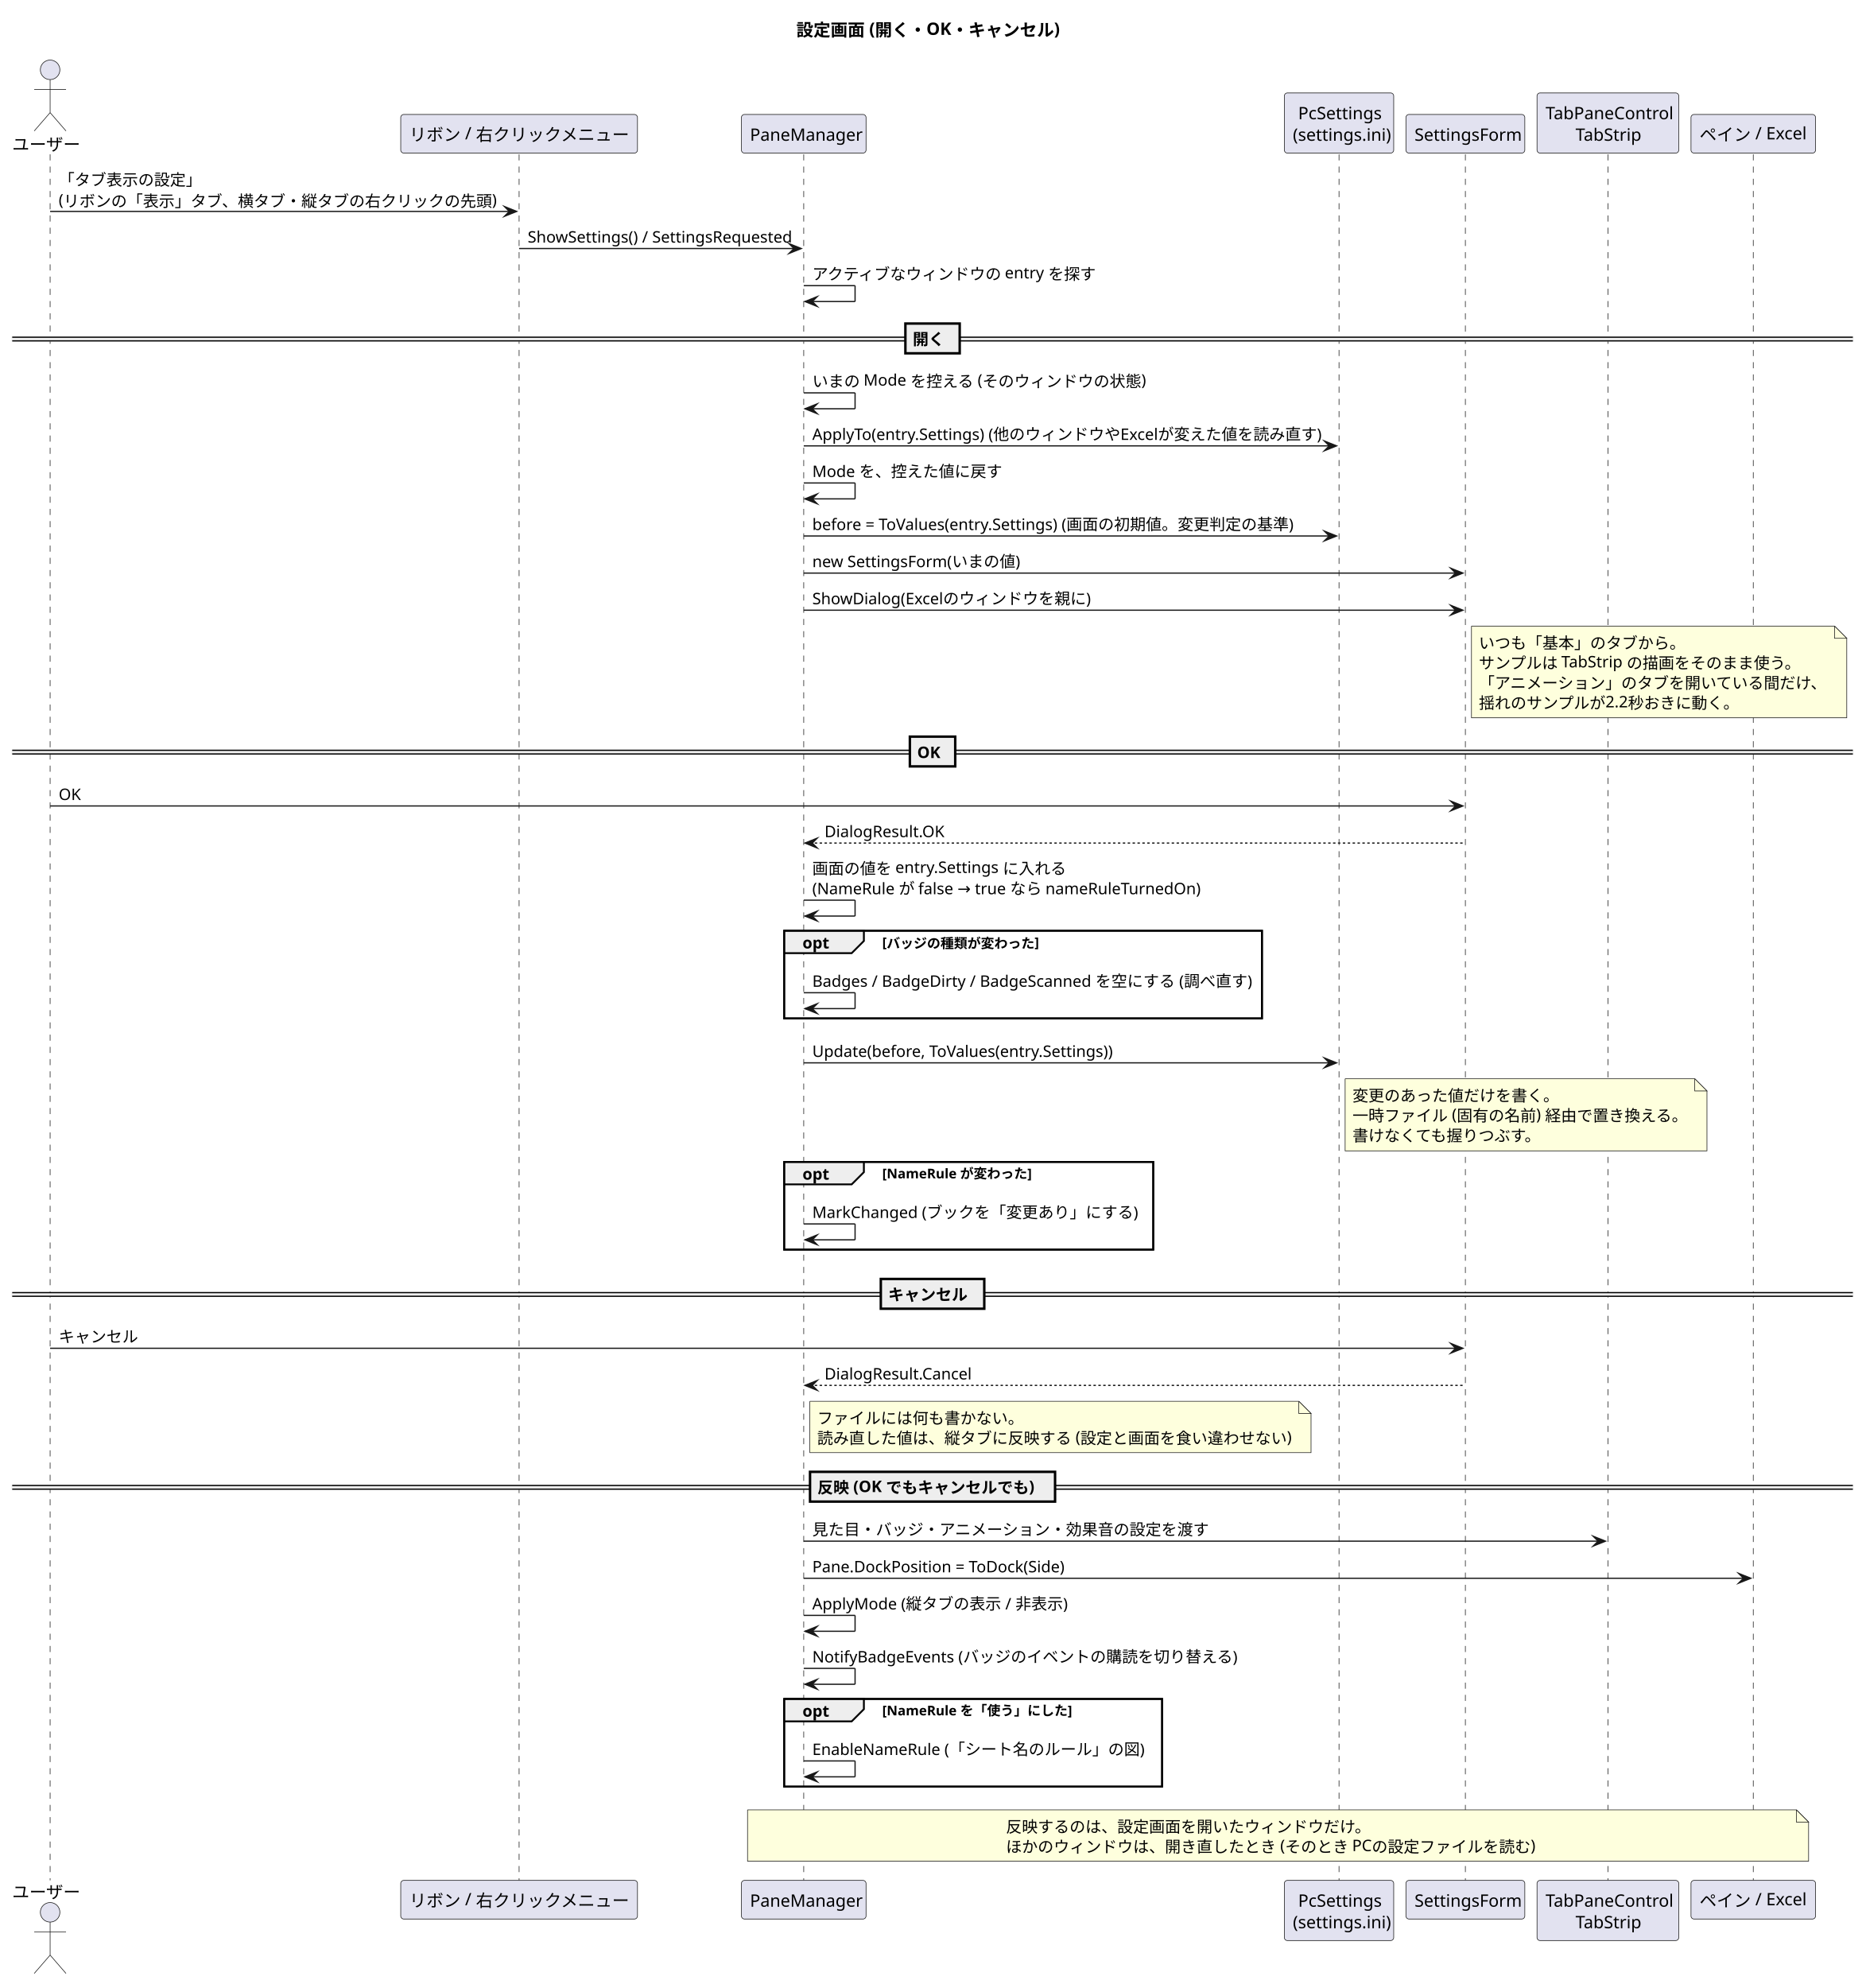
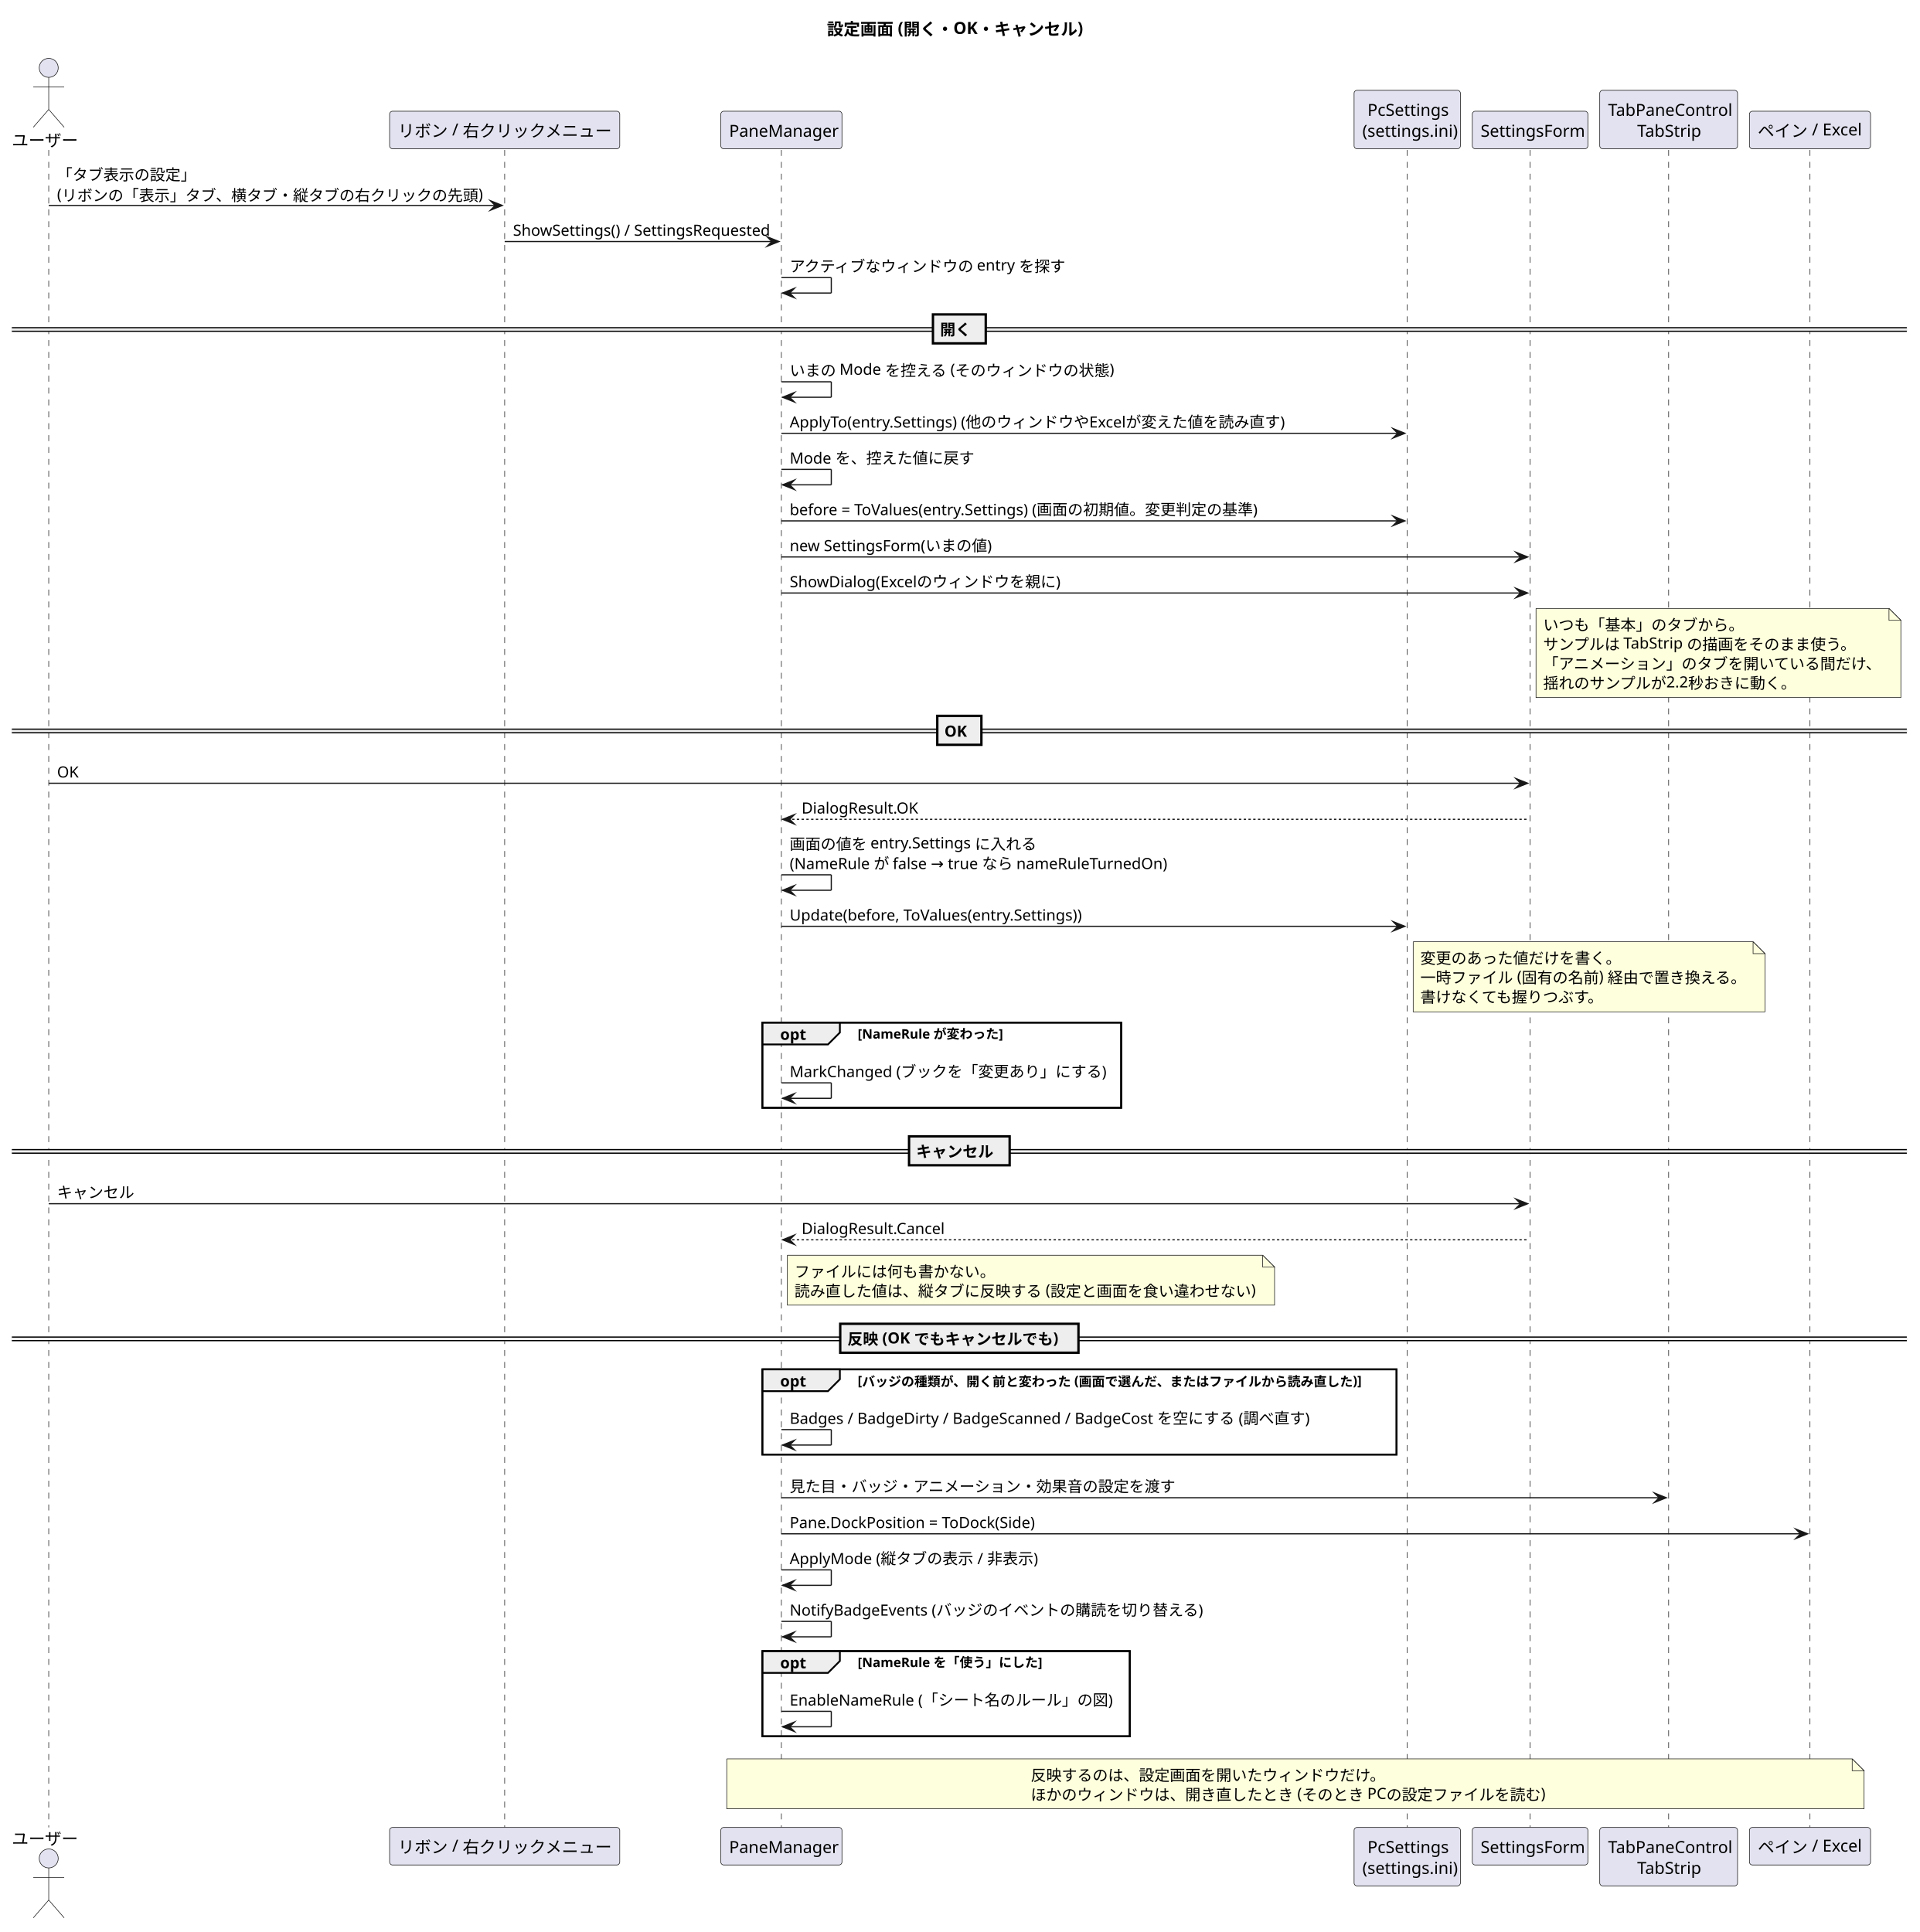
- <svg xmlns="http://www.w3.org/2000/svg" version="1.1" data-diagram-type="SEQUENCE" style="width:1526px;height:1626px;background:#FFFFFF;" width="1526px" height="1626px" viewBox="0 0 1526 1626" zoomAndPan="magnify" preserveAspectRatio="none" contentStyleType="text/css">
+ <svg xmlns="http://www.w3.org/2000/svg" version="1.1" data-diagram-type="SEQUENCE" style="width:1615px;height:1626px;background:#FFFFFF;" width="1615px" height="1626px" viewBox="0 0 1615 1626" zoomAndPan="magnify" preserveAspectRatio="none" contentStyleType="text/css">
  <defs />
  <g font-family="sans-serif" lengthAdjust="spacing">
    <g class="title" data-source-line="1">
-       <text x="651.423" y="29.533" fill="#000" font-size="14" textLength="221.901" font-weight="700">設定画面 (開く・OK・キャンセル)</text>
-     </g>
-     <rect x="641.496" y="761.25" width="390.863" height="71.703" fill="none" style="stroke:#000;stroke-width:1.5;" />
-     <rect x="641.496" y="950.359" width="301.926" height="71.703" fill="none" style="stroke:#000;stroke-width:1.5;" />
+       <text x="695.796" y="29.533" fill="#000" font-size="14" textLength="221.901" font-weight="700">設定画面 (開く・OK・キャンセル)</text>
+     </g>
+     <rect x="641.496" y="860.656" width="301.926" height="71.703" fill="none" style="stroke:#000;stroke-width:1.5;" />
+     <rect x="641.496" y="1152.469" width="533.638" height="71.703" fill="none" style="stroke:#000;stroke-width:1.5;" />
    <rect x="641.496" y="1389.578" width="309.163" height="71.703" fill="none" style="stroke:#000;stroke-width:1.5;" />
    <g class="participant-lifeline" data-qualified-name="U" data-entity-uid="part1" id="part1-lifeline" data-source-line="5">
      <g>
        <rect x="37.5" y="126.219" width="8" height="1411.766" fill="#000" fill-opacity="0" />
        <line x1="41" y1="126.219" x2="41" y2="1537.984" style="stroke:#181818;stroke-width:0.5;stroke-dasharray:5,5;" />
      </g>
    </g>
    <g class="participant-lifeline" data-qualified-name="R" data-entity-uid="part2" id="part2-lifeline" data-source-line="6">
      <g>
        <rect x="421.158" y="126.219" width="8" height="1411.766" fill="#000" fill-opacity="0" />
        <line x1="424.658" y1="126.219" x2="424.658" y2="1537.984" style="stroke:#181818;stroke-width:0.5;stroke-dasharray:5,5;" />
      </g>
    </g>
    <g class="participant-lifeline" data-qualified-name="P" data-entity-uid="part3" id="part3-lifeline" data-source-line="7">
      <g>
        <rect x="653.996" y="126.219" width="8" height="1411.766" fill="#000" fill-opacity="0" />
        <line x1="657.496" y1="126.219" x2="657.496" y2="1537.984" style="stroke:#181818;stroke-width:0.5;stroke-dasharray:5,5;" />
      </g>
    </g>
    <g class="participant-lifeline" data-qualified-name="INI" data-entity-uid="part4" id="part4-lifeline" data-source-line="8">
      <g>
-         <rect x="1091.889" y="126.219" width="8" height="1411.766" fill="#000" fill-opacity="0" />
-         <line x1="1095.389" y1="126.219" x2="1095.389" y2="1537.984" style="stroke:#181818;stroke-width:0.5;stroke-dasharray:5,5;" />
+         <rect x="1180.634" y="126.219" width="8" height="1411.766" fill="#000" fill-opacity="0" />
+         <line x1="1184.134" y1="126.219" x2="1184.134" y2="1537.984" style="stroke:#181818;stroke-width:0.5;stroke-dasharray:5,5;" />
      </g>
    </g>
    <g class="participant-lifeline" data-qualified-name="D" data-entity-uid="part5" id="part5-lifeline" data-source-line="9">
      <g>
-         <rect x="1195.247" y="126.219" width="8" height="1411.766" fill="#000" fill-opacity="0" />
-         <line x1="1198.747" y1="126.219" x2="1198.747" y2="1537.984" style="stroke:#181818;stroke-width:0.5;stroke-dasharray:5,5;" />
+         <rect x="1283.993" y="126.219" width="8" height="1411.766" fill="#000" fill-opacity="0" />
+         <line x1="1287.493" y1="126.219" x2="1287.493" y2="1537.984" style="stroke:#181818;stroke-width:0.5;stroke-dasharray:5,5;" />
      </g>
    </g>
    <g class="participant-lifeline" data-qualified-name="C" data-entity-uid="part6" id="part6-lifeline" data-source-line="10">
      <g>
-         <rect x="1311.847" y="126.219" width="8" height="1411.766" fill="#000" fill-opacity="0" />
-         <line x1="1315.347" y1="126.219" x2="1315.347" y2="1537.984" style="stroke:#181818;stroke-width:0.5;stroke-dasharray:5,5;" />
+         <rect x="1400.592" y="126.219" width="8" height="1411.766" fill="#000" fill-opacity="0" />
+         <line x1="1404.092" y1="126.219" x2="1404.092" y2="1537.984" style="stroke:#181818;stroke-width:0.5;stroke-dasharray:5,5;" />
      </g>
    </g>
    <g class="participant-lifeline" data-qualified-name="XL" data-entity-uid="part7" id="part7-lifeline" data-source-line="11">
      <g>
-         <rect x="1430.774" y="126.219" width="8" height="1411.766" fill="#000" fill-opacity="0" />
-         <line x1="1434.274" y1="126.219" x2="1434.274" y2="1537.984" style="stroke:#181818;stroke-width:0.5;stroke-dasharray:5,5;" />
+         <rect x="1519.52" y="126.219" width="8" height="1411.766" fill="#000" fill-opacity="0" />
+         <line x1="1523.02" y1="126.219" x2="1523.02" y2="1537.984" style="stroke:#181818;stroke-width:0.5;stroke-dasharray:5,5;" />
      </g>
    </g>
    <g class="participant participant-head" data-qualified-name="U" data-entity-uid="part1" id="part1-head" data-source-line="5">
      <text x="10" y="123.143" fill="#000" font-size="14" textLength="56">ユーザー</text>
      <ellipse cx="41" cy="57.109" rx="8" ry="8" fill="#E2E2F0" style="stroke:#181818;stroke-width:0.5;" />
      <path d="M41,65.109 L41,92.109 M28,73.109 L54,73.109 M41,92.109 L28,107.109 M41,92.109 L54,107.109" style="stroke:#181818;stroke-width:0.5;" fill="none" />
    </g>
    <g class="participant participant-head" data-qualified-name="R" data-entity-uid="part2" id="part2-head" data-source-line="6">
      <rect x="327.824" y="93.609" width="193.669" height="31.609" fill="#E2E2F0" style="stroke:#181818;stroke-width:0.5;" rx="2.5" ry="2.5" />
      <text x="334.824" y="115.143" fill="#000" font-size="14" textLength="179.669">リボン / 右クリックメニュー</text>
    </g>
    <g class="participant participant-head" data-qualified-name="P" data-entity-uid="part3" id="part3-head" data-source-line="7">
      <rect x="606.521" y="93.609" width="101.951" height="31.609" fill="#E2E2F0" style="stroke:#181818;stroke-width:0.5;" rx="2.5" ry="2.5" />
      <text x="613.521" y="115.143" fill="#000" font-size="14" textLength="87.951">PaneManager</text>
    </g>
    <g class="participant participant-head" data-qualified-name="INI" data-entity-uid="part4" id="part4-head" data-source-line="8">
-       <rect x="1050.654" y="76" width="89.469" height="49.219" fill="#E2E2F0" style="stroke:#181818;stroke-width:0.5;" rx="2.5" ry="2.5" />
-       <text x="1061.927" y="97.533" fill="#000" font-size="14" textLength="66.924">PcSettings</text>
-       <text x="1057.654" y="115.143" fill="#000" font-size="14" textLength="75.469">(settings.ini)</text>
+       <rect x="1139.4" y="76" width="89.469" height="49.219" fill="#E2E2F0" style="stroke:#181818;stroke-width:0.5;" rx="2.5" ry="2.5" />
+       <text x="1150.672" y="97.533" fill="#000" font-size="14" textLength="66.924">PcSettings</text>
+       <text x="1146.4" y="115.143" fill="#000" font-size="14" textLength="75.469">(settings.ini)</text>
    </g>
    <g class="participant participant-head" data-qualified-name="D" data-entity-uid="part5" id="part5-head" data-source-line="9">
-       <rect x="1150.123" y="93.609" width="97.248" height="31.609" fill="#E2E2F0" style="stroke:#181818;stroke-width:0.5;" rx="2.5" ry="2.5" />
-       <text x="1157.123" y="115.143" fill="#000" font-size="14" textLength="83.248">SettingsForm</text>
+       <rect x="1238.869" y="93.609" width="97.248" height="31.609" fill="#E2E2F0" style="stroke:#181818;stroke-width:0.5;" rx="2.5" ry="2.5" />
+       <text x="1245.869" y="115.143" fill="#000" font-size="14" textLength="83.248">SettingsForm</text>
    </g>
    <g class="participant participant-head" data-qualified-name="C" data-entity-uid="part6" id="part6-head" data-source-line="10">
-       <rect x="1257.371" y="76" width="115.951" height="49.219" fill="#E2E2F0" style="stroke:#181818;stroke-width:0.5;" rx="2.5" ry="2.5" />
-       <text x="1264.371" y="97.533" fill="#000" font-size="14" textLength="101.951">TabPaneControl</text>
-       <text x="1288.892" y="115.143" fill="#000" font-size="14" textLength="52.91">TabStrip</text>
+       <rect x="1346.117" y="76" width="115.951" height="49.219" fill="#E2E2F0" style="stroke:#181818;stroke-width:0.5;" rx="2.5" ry="2.5" />
+       <text x="1353.117" y="97.533" fill="#000" font-size="14" textLength="101.951">TabPaneControl</text>
+       <text x="1377.637" y="115.143" fill="#000" font-size="14" textLength="52.91">TabStrip</text>
    </g>
    <g class="participant participant-head" data-qualified-name="XL" data-entity-uid="part7" id="part7-head" data-source-line="11">
-       <rect x="1383.322" y="93.609" width="101.903" height="31.609" fill="#E2E2F0" style="stroke:#181818;stroke-width:0.5;" rx="2.5" ry="2.5" />
-       <text x="1390.322" y="115.143" fill="#000" font-size="14" textLength="87.903">ペイン / Excel</text>
+       <rect x="1472.068" y="93.609" width="101.903" height="31.609" fill="#E2E2F0" style="stroke:#181818;stroke-width:0.5;" rx="2.5" ry="2.5" />
+       <text x="1479.068" y="115.143" fill="#000" font-size="14" textLength="87.903">ペイン / Excel</text>
    </g>
    <g class="participant participant-tail" data-qualified-name="U" data-entity-uid="part1" id="part1-tail" data-source-line="5">
      <text x="10" y="1552.518" fill="#000" font-size="14" textLength="56">ユーザー</text>
      <ellipse cx="41" cy="1564.094" rx="8" ry="8" fill="#E2E2F0" style="stroke:#181818;stroke-width:0.5;" />
      <path d="M41,1572.094 L41,1599.094 M28,1580.094 L54,1580.094 M41,1599.094 L28,1614.094 M41,1599.094 L54,1614.094" style="stroke:#181818;stroke-width:0.5;" fill="none" />
    </g>
    <g class="participant participant-tail" data-qualified-name="R" data-entity-uid="part2" id="part2-tail" data-source-line="6">
      <rect x="327.824" y="1537.984" width="193.669" height="31.609" fill="#E2E2F0" style="stroke:#181818;stroke-width:0.5;" rx="2.5" ry="2.5" />
      <text x="334.824" y="1559.518" fill="#000" font-size="14" textLength="179.669">リボン / 右クリックメニュー</text>
    </g>
    <g class="participant participant-tail" data-qualified-name="P" data-entity-uid="part3" id="part3-tail" data-source-line="7">
      <rect x="606.521" y="1537.984" width="101.951" height="31.609" fill="#E2E2F0" style="stroke:#181818;stroke-width:0.5;" rx="2.5" ry="2.5" />
      <text x="613.521" y="1559.518" fill="#000" font-size="14" textLength="87.951">PaneManager</text>
    </g>
    <g class="participant participant-tail" data-qualified-name="INI" data-entity-uid="part4" id="part4-tail" data-source-line="8">
-       <rect x="1050.654" y="1537.984" width="89.469" height="49.219" fill="#E2E2F0" style="stroke:#181818;stroke-width:0.5;" rx="2.5" ry="2.5" />
-       <text x="1061.927" y="1559.518" fill="#000" font-size="14" textLength="66.924">PcSettings</text>
-       <text x="1057.654" y="1577.127" fill="#000" font-size="14" textLength="75.469">(settings.ini)</text>
+       <rect x="1139.4" y="1537.984" width="89.469" height="49.219" fill="#E2E2F0" style="stroke:#181818;stroke-width:0.5;" rx="2.5" ry="2.5" />
+       <text x="1150.672" y="1559.518" fill="#000" font-size="14" textLength="66.924">PcSettings</text>
+       <text x="1146.4" y="1577.127" fill="#000" font-size="14" textLength="75.469">(settings.ini)</text>
    </g>
    <g class="participant participant-tail" data-qualified-name="D" data-entity-uid="part5" id="part5-tail" data-source-line="9">
-       <rect x="1150.123" y="1537.984" width="97.248" height="31.609" fill="#E2E2F0" style="stroke:#181818;stroke-width:0.5;" rx="2.5" ry="2.5" />
-       <text x="1157.123" y="1559.518" fill="#000" font-size="14" textLength="83.248">SettingsForm</text>
+       <rect x="1238.869" y="1537.984" width="97.248" height="31.609" fill="#E2E2F0" style="stroke:#181818;stroke-width:0.5;" rx="2.5" ry="2.5" />
+       <text x="1245.869" y="1559.518" fill="#000" font-size="14" textLength="83.248">SettingsForm</text>
    </g>
    <g class="participant participant-tail" data-qualified-name="C" data-entity-uid="part6" id="part6-tail" data-source-line="10">
-       <rect x="1257.371" y="1537.984" width="115.951" height="49.219" fill="#E2E2F0" style="stroke:#181818;stroke-width:0.5;" rx="2.5" ry="2.5" />
-       <text x="1264.371" y="1559.518" fill="#000" font-size="14" textLength="101.951">TabPaneControl</text>
-       <text x="1288.892" y="1577.127" fill="#000" font-size="14" textLength="52.91">TabStrip</text>
+       <rect x="1346.117" y="1537.984" width="115.951" height="49.219" fill="#E2E2F0" style="stroke:#181818;stroke-width:0.5;" rx="2.5" ry="2.5" />
+       <text x="1353.117" y="1559.518" fill="#000" font-size="14" textLength="101.951">TabPaneControl</text>
+       <text x="1377.637" y="1577.127" fill="#000" font-size="14" textLength="52.91">TabStrip</text>
    </g>
    <g class="participant participant-tail" data-qualified-name="XL" data-entity-uid="part7" id="part7-tail" data-source-line="11">
-       <rect x="1383.322" y="1537.984" width="101.903" height="31.609" fill="#E2E2F0" style="stroke:#181818;stroke-width:0.5;" rx="2.5" ry="2.5" />
-       <text x="1390.322" y="1559.518" fill="#000" font-size="14" textLength="87.903">ペイン / Excel</text>
+       <rect x="1472.068" y="1537.984" width="101.903" height="31.609" fill="#E2E2F0" style="stroke:#181818;stroke-width:0.5;" rx="2.5" ry="2.5" />
+       <text x="1479.068" y="1559.518" fill="#000" font-size="14" textLength="87.903">ペイン / Excel</text>
    </g>
    <g class="message" data-entity-1="part1" data-entity-2="part2" id="msg1" data-source-line="13">
      <polygon points="412.658,168.922,422.658,172.922,412.658,176.922,416.658,172.922" fill="#181818" style="stroke:#181818;stroke-width:1;stroke-linejoin:miter;stroke-miterlimit:10;" />
      <line x1="41" y1="172.922" x2="418.658" y2="172.922" style="stroke:#181818;stroke-width:1;" />
      <text x="48" y="151.714" fill="#000" font-size="13" textLength="117">「タブ表示の設定」</text>
      <text x="48" y="168.065" fill="#000" font-size="13" textLength="359.658">(リボンの「表示」タブ、横タブ・縦タブの右クリックの先頭)</text>
    </g>
    <g class="message" data-entity-1="part2" data-entity-2="part3" id="msg2" data-source-line="14">
      <polygon points="645.496,199.273,655.496,203.273,645.496,207.273,649.496,203.273" fill="#181818" style="stroke:#181818;stroke-width:1;stroke-linejoin:miter;stroke-miterlimit:10;" />
      <line x1="424.658" y1="203.273" x2="651.496" y2="203.273" style="stroke:#181818;stroke-width:1;" />
      <text x="431.658" y="198.417" fill="#000" font-size="13" textLength="208.838">ShowSettings() / SettingsRequested</text>
    </g>
    <g class="message" data-entity-1="part3" data-entity-2="part3" id="msg3" data-source-line="15">
      <line x1="657.496" y1="233.625" x2="699.496" y2="233.625" style="stroke:#181818;stroke-width:1;" />
      <line x1="699.496" y1="233.625" x2="699.496" y2="246.625" style="stroke:#181818;stroke-width:1;" />
      <line x1="658.496" y1="246.625" x2="699.496" y2="246.625" style="stroke:#181818;stroke-width:1;" />
      <polygon points="668.496,242.625,658.496,246.625,668.496,250.625,664.496,246.625" fill="#181818" style="stroke:#181818;stroke-width:1;stroke-linejoin:miter;stroke-miterlimit:10;" />
      <text x="664.496" y="228.769" fill="#000" font-size="13" textLength="231.125">アクティブなウィンドウの entry を探す</text>
    </g>
-     <rect x="10" y="275.801" width="1505.747" height="3" fill="#EEE" style="stroke:#EEE;stroke-width:1;" />
-     <line x1="10" y1="275.801" x2="1515.747" y2="275.801" style="stroke:#000;stroke-width:1;" />
-     <line x1="10" y1="278.801" x2="1515.747" y2="278.801" style="stroke:#000;stroke-width:1;" />
-     <rect x="740.661" y="264.625" width="44.424" height="24.352" fill="#EEE" style="stroke:#000;stroke-width:2;" />
-     <text x="746.661" y="282.12" fill="#000" font-size="13" textLength="26.813" font-weight="700">開く</text>
+     <rect x="10" y="275.801" width="1594.493" height="3" fill="#EEE" style="stroke:#EEE;stroke-width:1;" />
+     <line x1="10" y1="275.801" x2="1604.493" y2="275.801" style="stroke:#000;stroke-width:1;" />
+     <line x1="10" y1="278.801" x2="1604.493" y2="278.801" style="stroke:#000;stroke-width:1;" />
+     <rect x="785.034" y="264.625" width="44.424" height="24.352" fill="#EEE" style="stroke:#000;stroke-width:2;" />
+     <text x="791.034" y="282.12" fill="#000" font-size="13" textLength="26.813" font-weight="700">開く</text>
    <g class="message" data-entity-1="part3" data-entity-2="part3" id="msg4" data-source-line="18">
      <line x1="657.496" y1="321.328" x2="699.496" y2="321.328" style="stroke:#181818;stroke-width:1;" />
      <line x1="699.496" y1="321.328" x2="699.496" y2="334.328" style="stroke:#181818;stroke-width:1;" />
      <line x1="658.496" y1="334.328" x2="699.496" y2="334.328" style="stroke:#181818;stroke-width:1;" />
      <polygon points="668.496,330.328,658.496,334.328,668.496,338.328,664.496,334.328" fill="#181818" style="stroke:#181818;stroke-width:1;stroke-linejoin:miter;stroke-miterlimit:10;" />
      <text x="664.496" y="316.472" fill="#000" font-size="13" textLength="273.013">いまの Mode を控える (そのウィンドウの状態)</text>
    </g>
    <g class="message" data-entity-1="part3" data-entity-2="part4" id="msg5" data-source-line="19">
-       <polygon points="1083.389,360.68,1093.389,364.68,1083.389,368.68,1087.389,364.68" fill="#181818" style="stroke:#181818;stroke-width:1;stroke-linejoin:miter;stroke-miterlimit:10;" />
-       <line x1="657.496" y1="364.68" x2="1089.389" y2="364.68" style="stroke:#181818;stroke-width:1;" />
+       <polygon points="1172.134,360.68,1182.134,364.68,1172.134,368.68,1176.134,364.68" fill="#181818" style="stroke:#181818;stroke-width:1;stroke-linejoin:miter;stroke-miterlimit:10;" />
+       <line x1="657.496" y1="364.68" x2="1178.134" y2="364.68" style="stroke:#181818;stroke-width:1;" />
      <text x="664.496" y="359.823" fill="#000" font-size="13" textLength="413.893">ApplyTo(entry.Settings) (他のウィンドウやExcelが変えた値を読み直す)</text>
    </g>
    <g class="message" data-entity-1="part3" data-entity-2="part3" id="msg6" data-source-line="20">
      <line x1="657.496" y1="395.031" x2="699.496" y2="395.031" style="stroke:#181818;stroke-width:1;" />
      <line x1="699.496" y1="395.031" x2="699.496" y2="408.031" style="stroke:#181818;stroke-width:1;" />
      <line x1="658.496" y1="408.031" x2="699.496" y2="408.031" style="stroke:#181818;stroke-width:1;" />
      <polygon points="668.496,404.031,658.496,408.031,668.496,412.031,664.496,408.031" fill="#181818" style="stroke:#181818;stroke-width:1;stroke-linejoin:miter;stroke-miterlimit:10;" />
      <text x="664.496" y="390.175" fill="#000" font-size="13" textLength="153.131">Mode を、控えた値に戻す</text>
    </g>
    <g class="message" data-entity-1="part3" data-entity-2="part4" id="msg7" data-source-line="21">
-       <polygon points="1083.389,434.383,1093.389,438.383,1083.389,442.383,1087.389,438.383" fill="#181818" style="stroke:#181818;stroke-width:1;stroke-linejoin:miter;stroke-miterlimit:10;" />
-       <line x1="657.496" y1="438.383" x2="1089.389" y2="438.383" style="stroke:#181818;stroke-width:1;" />
+       <polygon points="1172.134,434.383,1182.134,438.383,1172.134,442.383,1176.134,438.383" fill="#181818" style="stroke:#181818;stroke-width:1;stroke-linejoin:miter;stroke-miterlimit:10;" />
+       <line x1="657.496" y1="438.383" x2="1178.134" y2="438.383" style="stroke:#181818;stroke-width:1;" />
      <text x="664.496" y="433.526" fill="#000" font-size="13" textLength="389.01">before = ToValues(entry.Settings) (画面の初期値。変更判定の基準)</text>
    </g>
    <g class="message" data-entity-1="part3" data-entity-2="part5" id="msg8" data-source-line="22">
-       <polygon points="1186.747,464.734,1196.747,468.734,1186.747,472.734,1190.747,468.734" fill="#181818" style="stroke:#181818;stroke-width:1;stroke-linejoin:miter;stroke-miterlimit:10;" />
-       <line x1="657.496" y1="468.734" x2="1192.747" y2="468.734" style="stroke:#181818;stroke-width:1;" />
+       <polygon points="1275.493,464.734,1285.493,468.734,1275.493,472.734,1279.493,468.734" fill="#181818" style="stroke:#181818;stroke-width:1;stroke-linejoin:miter;stroke-miterlimit:10;" />
+       <line x1="657.496" y1="468.734" x2="1281.493" y2="468.734" style="stroke:#181818;stroke-width:1;" />
      <text x="664.496" y="463.878" fill="#000" font-size="13" textLength="165.42">new SettingsForm(いまの値)</text>
    </g>
    <g class="message" data-entity-1="part3" data-entity-2="part5" id="msg9" data-source-line="23">
-       <polygon points="1186.747,495.086,1196.747,499.086,1186.747,503.086,1190.747,499.086" fill="#181818" style="stroke:#181818;stroke-width:1;stroke-linejoin:miter;stroke-miterlimit:10;" />
-       <line x1="657.496" y1="499.086" x2="1192.747" y2="499.086" style="stroke:#181818;stroke-width:1;" />
+       <polygon points="1275.493,495.086,1285.493,499.086,1275.493,503.086,1279.493,499.086" fill="#181818" style="stroke:#181818;stroke-width:1;stroke-linejoin:miter;stroke-miterlimit:10;" />
+       <line x1="657.496" y1="499.086" x2="1281.493" y2="499.086" style="stroke:#181818;stroke-width:1;" />
      <text x="664.496" y="494.229" fill="#000" font-size="13" textLength="226.821">ShowDialog(Excelのウィンドウを親に)</text>
    </g>
-     <path d="M1203.747,512.086 L1203.747,587.086 L1510.747,587.086 L1510.747,522.086 L1500.747,512.086 L1203.747,512.086" style="stroke:#181818;stroke-width:0.5;" fill="#FEFFDD" />
-     <path d="M1500.747,512.086 L1500.747,522.086 L1510.747,522.086 L1500.747,512.086" style="stroke:#181818;stroke-width:0.5;" fill="#FEFFDD" />
-     <text x="1209.747" y="530.581" fill="#000" font-size="13" textLength="169">いつも「基本」のタブから。</text>
-     <text x="1209.747" y="546.933" fill="#000" font-size="13" textLength="264.354">サンプルは TabStrip の描画をそのまま使う。</text>
-     <text x="1209.747" y="563.284" fill="#000" font-size="13" textLength="286">「アニメーション」のタブを開いている間だけ、</text>
-     <text x="1209.747" y="579.636" fill="#000" font-size="13" textLength="213.072">揺れのサンプルが2.2秒おきに動く。</text>
-     <rect x="10" y="613.668" width="1505.747" height="3" fill="#EEE" style="stroke:#EEE;stroke-width:1;" />
-     <line x1="10" y1="613.668" x2="1515.747" y2="613.668" style="stroke:#000;stroke-width:1;" />
-     <line x1="10" y1="616.668" x2="1515.747" y2="616.668" style="stroke:#000;stroke-width:1;" />
-     <rect x="744.318" y="602.492" width="37.112" height="24.352" fill="#EEE" style="stroke:#000;stroke-width:2;" />
-     <text x="750.318" y="619.987" fill="#000" font-size="13" textLength="19.5" font-weight="700">OK</text>
+     <path d="M1292.493,512.086 L1292.493,587.086 L1599.493,587.086 L1599.493,522.086 L1589.493,512.086 L1292.493,512.086" style="stroke:#181818;stroke-width:0.5;" fill="#FEFFDD" />
+     <path d="M1589.493,512.086 L1589.493,522.086 L1599.493,522.086 L1589.493,512.086" style="stroke:#181818;stroke-width:0.5;" fill="#FEFFDD" />
+     <text x="1298.493" y="530.581" fill="#000" font-size="13" textLength="169">いつも「基本」のタブから。</text>
+     <text x="1298.493" y="546.933" fill="#000" font-size="13" textLength="264.354">サンプルは TabStrip の描画をそのまま使う。</text>
+     <text x="1298.493" y="563.284" fill="#000" font-size="13" textLength="286">「アニメーション」のタブを開いている間だけ、</text>
+     <text x="1298.493" y="579.636" fill="#000" font-size="13" textLength="213.072">揺れのサンプルが2.2秒おきに動く。</text>
+     <rect x="10" y="613.668" width="1594.493" height="3" fill="#EEE" style="stroke:#EEE;stroke-width:1;" />
+     <line x1="10" y1="613.668" x2="1604.493" y2="613.668" style="stroke:#000;stroke-width:1;" />
+     <line x1="10" y1="616.668" x2="1604.493" y2="616.668" style="stroke:#000;stroke-width:1;" />
+     <rect x="788.69" y="602.492" width="37.112" height="24.352" fill="#EEE" style="stroke:#000;stroke-width:2;" />
+     <text x="794.69" y="619.987" fill="#000" font-size="13" textLength="19.5" font-weight="700">OK</text>
    <g class="message" data-entity-1="part1" data-entity-2="part5" id="msg10" data-source-line="27">
-       <polygon points="1186.747,655.195,1196.747,659.195,1186.747,663.195,1190.747,659.195" fill="#181818" style="stroke:#181818;stroke-width:1;stroke-linejoin:miter;stroke-miterlimit:10;" />
-       <line x1="41" y1="659.195" x2="1192.747" y2="659.195" style="stroke:#181818;stroke-width:1;" />
+       <polygon points="1275.493,655.195,1285.493,659.195,1275.493,663.195,1279.493,659.195" fill="#181818" style="stroke:#181818;stroke-width:1;stroke-linejoin:miter;stroke-miterlimit:10;" />
+       <line x1="41" y1="659.195" x2="1281.493" y2="659.195" style="stroke:#181818;stroke-width:1;" />
      <text x="48" y="654.339" fill="#000" font-size="13" textLength="18.783">OK</text>
    </g>
    <g class="message" data-entity-1="part5" data-entity-2="part3" id="msg11" data-source-line="28">
      <polygon points="668.496,685.547,658.496,689.547,668.496,693.547,664.496,689.547" fill="#181818" style="stroke:#181818;stroke-width:1;stroke-linejoin:miter;stroke-miterlimit:10;" />
-       <line x1="662.496" y1="689.547" x2="1197.747" y2="689.547" style="stroke:#181818;stroke-width:1;stroke-dasharray:2,2;" />
+       <line x1="662.496" y1="689.547" x2="1286.493" y2="689.547" style="stroke:#181818;stroke-width:1;stroke-dasharray:2,2;" />
      <text x="674.496" y="684.69" fill="#000" font-size="13" textLength="96.097">DialogResult.OK</text>
    </g>
    <g class="message" data-entity-1="part3" data-entity-2="part3" id="msg12" data-source-line="29">
      <line x1="657.496" y1="736.25" x2="699.496" y2="736.25" style="stroke:#181818;stroke-width:1;" />
      <line x1="699.496" y1="736.25" x2="699.496" y2="749.25" style="stroke:#181818;stroke-width:1;" />
      <line x1="658.496" y1="749.25" x2="699.496" y2="749.25" style="stroke:#181818;stroke-width:1;" />
      <polygon points="668.496,745.25,658.496,749.25,668.496,753.25,664.496,749.25" fill="#181818" style="stroke:#181818;stroke-width:1;stroke-linejoin:miter;stroke-miterlimit:10;" />
      <text x="664.496" y="715.042" fill="#000" font-size="13" textLength="203.709">画面の値を entry.Settings に入れる</text>
      <text x="664.496" y="731.394" fill="#000" font-size="13" textLength="311.391">(NameRule が false → true なら nameRuleTurnedOn)</text>
    </g>
-     <path d="M641.496,761.25 L706.707,761.25 L706.707,769.602 L696.707,779.602 L641.496,779.602 L641.496,761.25" style="stroke:#000;stroke-width:1.5;" fill="#EEE" />
-     <rect x="641.496" y="761.25" width="390.863" height="71.703" fill="none" style="stroke:#000;stroke-width:1.5;" />
-     <text x="656.496" y="775.745" fill="#000" font-size="13" textLength="20.211" font-weight="700">opt</text>
-     <text x="721.707" y="774.669" fill="#000" font-size="11" textLength="132.107" font-weight="700">[バッジの種類が変わった]</text>
-     <g class="message" data-entity-1="part3" data-entity-2="part3" id="msg13" data-source-line="31">
-       <line x1="657.496" y1="811.953" x2="699.496" y2="811.953" style="stroke:#181818;stroke-width:1;" />
-       <line x1="699.496" y1="811.953" x2="699.496" y2="824.953" style="stroke:#181818;stroke-width:1;" />
-       <line x1="658.496" y1="824.953" x2="699.496" y2="824.953" style="stroke:#181818;stroke-width:1;" />
-       <polygon points="668.496,820.953,658.496,824.953,668.496,828.953,664.496,824.953" fill="#181818" style="stroke:#181818;stroke-width:1;stroke-linejoin:miter;stroke-miterlimit:10;" />
-       <text x="664.496" y="807.097" fill="#000" font-size="13" textLength="351.863">Badges / BadgeDirty / BadgeScanned を空にする (調べ直す)</text>
-     </g>
-     <g class="message" data-entity-1="part3" data-entity-2="part4" id="msg14" data-source-line="33">
-       <polygon points="1083.389,865.305,1093.389,869.305,1083.389,873.305,1087.389,869.305" fill="#181818" style="stroke:#181818;stroke-width:1;stroke-linejoin:miter;stroke-miterlimit:10;" />
-       <line x1="657.496" y1="869.305" x2="1089.389" y2="869.305" style="stroke:#181818;stroke-width:1;" />
-       <text x="664.496" y="864.448" fill="#000" font-size="13" textLength="237.726">Update(before, ToValues(entry.Settings))</text>
-     </g>
-     <path d="M1100.389,882.305 L1100.389,941.305 L1396.389,941.305 L1396.389,892.305 L1386.389,882.305 L1100.389,882.305" style="stroke:#181818;stroke-width:0.5;" fill="#FEFFDD" />
-     <path d="M1386.389,882.305 L1386.389,892.305 L1396.389,892.305 L1386.389,882.305" style="stroke:#181818;stroke-width:0.5;" fill="#FEFFDD" />
-     <text x="1106.389" y="900.8" fill="#000" font-size="13" textLength="169">変更のあった値だけを書く。</text>
-     <text x="1106.389" y="917.151" fill="#000" font-size="13" textLength="275.882">一時ファイル (固有の名前) 経由で置き換える。</text>
-     <text x="1106.389" y="933.503" fill="#000" font-size="13" textLength="156">書けなくても握りつぶす。</text>
-     <path d="M641.496,950.359 L706.707,950.359 L706.707,958.711 L696.707,968.711 L641.496,968.711 L641.496,950.359" style="stroke:#000;stroke-width:1.5;" fill="#EEE" />
-     <rect x="641.496" y="950.359" width="301.926" height="71.703" fill="none" style="stroke:#000;stroke-width:1.5;" />
-     <text x="656.496" y="964.854" fill="#000" font-size="13" textLength="20.211" font-weight="700">opt</text>
-     <text x="721.707" y="963.778" fill="#000" font-size="11" textLength="120.898" font-weight="700">[NameRule が変わった]</text>
-     <g class="message" data-entity-1="part3" data-entity-2="part3" id="msg15" data-source-line="36">
-       <line x1="657.496" y1="1001.063" x2="699.496" y2="1001.063" style="stroke:#181818;stroke-width:1;" />
-       <line x1="699.496" y1="1001.063" x2="699.496" y2="1014.063" style="stroke:#181818;stroke-width:1;" />
-       <line x1="658.496" y1="1014.063" x2="699.496" y2="1014.063" style="stroke:#181818;stroke-width:1;" />
-       <polygon points="668.496,1010.063,658.496,1014.063,668.496,1018.063,664.496,1014.063" fill="#181818" style="stroke:#181818;stroke-width:1;stroke-linejoin:miter;stroke-miterlimit:10;" />
-       <text x="664.496" y="996.206" fill="#000" font-size="13" textLength="262.926">MarkChanged (ブックを「変更あり」にする)</text>
-     </g>
-     <rect x="10" y="1057.238" width="1505.747" height="3" fill="#EEE" style="stroke:#EEE;stroke-width:1;" />
-     <line x1="10" y1="1057.238" x2="1515.747" y2="1057.238" style="stroke:#000;stroke-width:1;" />
-     <line x1="10" y1="1060.238" x2="1515.747" y2="1060.238" style="stroke:#000;stroke-width:1;" />
-     <rect x="720.552" y="1046.063" width="84.643" height="24.352" fill="#EEE" style="stroke:#000;stroke-width:2;" />
-     <text x="726.552" y="1063.558" fill="#000" font-size="13" textLength="67.031" font-weight="700">キャンセル</text>
-     <g class="message" data-entity-1="part1" data-entity-2="part5" id="msg16" data-source-line="40">
-       <polygon points="1186.747,1098.766,1196.747,1102.766,1186.747,1106.766,1190.747,1102.766" fill="#181818" style="stroke:#181818;stroke-width:1;stroke-linejoin:miter;stroke-miterlimit:10;" />
-       <line x1="41" y1="1102.766" x2="1192.747" y2="1102.766" style="stroke:#181818;stroke-width:1;" />
-       <text x="48" y="1097.909" fill="#000" font-size="13" textLength="65">キャンセル</text>
-     </g>
-     <g class="message" data-entity-1="part5" data-entity-2="part3" id="msg17" data-source-line="41">
-       <polygon points="668.496,1129.117,658.496,1133.117,668.496,1137.117,664.496,1133.117" fill="#181818" style="stroke:#181818;stroke-width:1;stroke-linejoin:miter;stroke-miterlimit:10;" />
-       <line x1="662.496" y1="1133.117" x2="1197.747" y2="1133.117" style="stroke:#181818;stroke-width:1;stroke-dasharray:2,2;" />
-       <text x="674.496" y="1128.261" fill="#000" font-size="13" textLength="117.781">DialogResult.Cancel</text>
-     </g>
-     <path d="M662.496,1146.117 L662.496,1188.117 L1072.496,1188.117 L1072.496,1156.117 L1062.496,1146.117 L662.496,1146.117" style="stroke:#181818;stroke-width:0.5;" fill="#FEFFDD" />
-     <path d="M1062.496,1146.117 L1062.496,1156.117 L1072.496,1156.117 L1062.496,1146.117" style="stroke:#181818;stroke-width:0.5;" fill="#FEFFDD" />
-     <text x="668.496" y="1164.612" fill="#000" font-size="13" textLength="169">ファイルには何も書かない。</text>
-     <text x="668.496" y="1180.964" fill="#000" font-size="13" textLength="389.27">読み直した値は、縦タブに反映する (設定と画面を食い違わせない)</text>
-     <rect x="10" y="1214.996" width="1505.747" height="3" fill="#EEE" style="stroke:#EEE;stroke-width:1;" />
-     <line x1="10" y1="1214.996" x2="1515.747" y2="1214.996" style="stroke:#000;stroke-width:1;" />
-     <line x1="10" y1="1217.996" x2="1515.747" y2="1217.996" style="stroke:#000;stroke-width:1;" />
-     <rect x="662.642" y="1203.82" width="200.462" height="24.352" fill="#EEE" style="stroke:#000;stroke-width:2;" />
-     <text x="668.642" y="1221.315" fill="#000" font-size="13" textLength="182.851" font-weight="700">反映 (OK でもキャンセルでも)</text>
+     <g class="message" data-entity-1="part3" data-entity-2="part4" id="msg13" data-source-line="30">
+       <polygon points="1172.134,775.602,1182.134,779.602,1172.134,783.602,1176.134,779.602" fill="#181818" style="stroke:#181818;stroke-width:1;stroke-linejoin:miter;stroke-miterlimit:10;" />
+       <line x1="657.496" y1="779.602" x2="1178.134" y2="779.602" style="stroke:#181818;stroke-width:1;" />
+       <text x="664.496" y="774.745" fill="#000" font-size="13" textLength="237.726">Update(before, ToValues(entry.Settings))</text>
+     </g>
+     <path d="M1189.134,792.602 L1189.134,851.602 L1485.134,851.602 L1485.134,802.602 L1475.134,792.602 L1189.134,792.602" style="stroke:#181818;stroke-width:0.5;" fill="#FEFFDD" />
+     <path d="M1475.134,792.602 L1475.134,802.602 L1485.134,802.602 L1475.134,792.602" style="stroke:#181818;stroke-width:0.5;" fill="#FEFFDD" />
+     <text x="1195.134" y="811.097" fill="#000" font-size="13" textLength="169">変更のあった値だけを書く。</text>
+     <text x="1195.134" y="827.448" fill="#000" font-size="13" textLength="275.882">一時ファイル (固有の名前) 経由で置き換える。</text>
+     <text x="1195.134" y="843.8" fill="#000" font-size="13" textLength="156">書けなくても握りつぶす。</text>
+     <path d="M641.496,860.656 L706.707,860.656 L706.707,869.008 L696.707,879.008 L641.496,879.008 L641.496,860.656" style="stroke:#000;stroke-width:1.5;" fill="#EEE" />
+     <rect x="641.496" y="860.656" width="301.926" height="71.703" fill="none" style="stroke:#000;stroke-width:1.5;" />
+     <text x="656.496" y="875.151" fill="#000" font-size="13" textLength="20.211" font-weight="700">opt</text>
+     <text x="721.707" y="874.075" fill="#000" font-size="11" textLength="120.898" font-weight="700">[NameRule が変わった]</text>
+     <g class="message" data-entity-1="part3" data-entity-2="part3" id="msg14" data-source-line="33">
+       <line x1="657.496" y1="911.359" x2="699.496" y2="911.359" style="stroke:#181818;stroke-width:1;" />
+       <line x1="699.496" y1="911.359" x2="699.496" y2="924.359" style="stroke:#181818;stroke-width:1;" />
+       <line x1="658.496" y1="924.359" x2="699.496" y2="924.359" style="stroke:#181818;stroke-width:1;" />
+       <polygon points="668.496,920.359,658.496,924.359,668.496,928.359,664.496,924.359" fill="#181818" style="stroke:#181818;stroke-width:1;stroke-linejoin:miter;stroke-miterlimit:10;" />
+       <text x="664.496" y="906.503" fill="#000" font-size="13" textLength="262.926">MarkChanged (ブックを「変更あり」にする)</text>
+     </g>
+     <rect x="10" y="967.535" width="1594.493" height="3" fill="#EEE" style="stroke:#EEE;stroke-width:1;" />
+     <line x1="10" y1="967.535" x2="1604.493" y2="967.535" style="stroke:#000;stroke-width:1;" />
+     <line x1="10" y1="970.535" x2="1604.493" y2="970.535" style="stroke:#000;stroke-width:1;" />
+     <rect x="764.925" y="956.359" width="84.643" height="24.352" fill="#EEE" style="stroke:#000;stroke-width:2;" />
+     <text x="770.925" y="973.854" fill="#000" font-size="13" textLength="67.031" font-weight="700">キャンセル</text>
+     <g class="message" data-entity-1="part1" data-entity-2="part5" id="msg15" data-source-line="37">
+       <polygon points="1275.493,1009.063,1285.493,1013.063,1275.493,1017.063,1279.493,1013.063" fill="#181818" style="stroke:#181818;stroke-width:1;stroke-linejoin:miter;stroke-miterlimit:10;" />
+       <line x1="41" y1="1013.063" x2="1281.493" y2="1013.063" style="stroke:#181818;stroke-width:1;" />
+       <text x="48" y="1008.206" fill="#000" font-size="13" textLength="65">キャンセル</text>
+     </g>
+     <g class="message" data-entity-1="part5" data-entity-2="part3" id="msg16" data-source-line="38">
+       <polygon points="668.496,1039.414,658.496,1043.414,668.496,1047.414,664.496,1043.414" fill="#181818" style="stroke:#181818;stroke-width:1;stroke-linejoin:miter;stroke-miterlimit:10;" />
+       <line x1="662.496" y1="1043.414" x2="1286.493" y2="1043.414" style="stroke:#181818;stroke-width:1;stroke-dasharray:2,2;" />
+       <text x="674.496" y="1038.558" fill="#000" font-size="13" textLength="117.781">DialogResult.Cancel</text>
+     </g>
+     <path d="M662.496,1056.414 L662.496,1098.414 L1072.496,1098.414 L1072.496,1066.414 L1062.496,1056.414 L662.496,1056.414" style="stroke:#181818;stroke-width:0.5;" fill="#FEFFDD" />
+     <path d="M1062.496,1056.414 L1062.496,1066.414 L1072.496,1066.414 L1062.496,1056.414" style="stroke:#181818;stroke-width:0.5;" fill="#FEFFDD" />
+     <text x="668.496" y="1074.909" fill="#000" font-size="13" textLength="169">ファイルには何も書かない。</text>
+     <text x="668.496" y="1091.261" fill="#000" font-size="13" textLength="389.27">読み直した値は、縦タブに反映する (設定と画面を食い違わせない)</text>
+     <rect x="10" y="1125.293" width="1594.493" height="3" fill="#EEE" style="stroke:#EEE;stroke-width:1;" />
+     <line x1="10" y1="1125.293" x2="1604.493" y2="1125.293" style="stroke:#000;stroke-width:1;" />
+     <line x1="10" y1="1128.293" x2="1604.493" y2="1128.293" style="stroke:#000;stroke-width:1;" />
+     <rect x="707.015" y="1114.117" width="200.462" height="24.352" fill="#EEE" style="stroke:#000;stroke-width:2;" />
+     <text x="713.015" y="1131.612" fill="#000" font-size="13" textLength="182.851" font-weight="700">反映 (OK でもキャンセルでも)</text>
+     <path d="M641.496,1152.469 L706.707,1152.469 L706.707,1160.82 L696.707,1170.82 L641.496,1170.82 L641.496,1152.469" style="stroke:#000;stroke-width:1.5;" fill="#EEE" />
+     <rect x="641.496" y="1152.469" width="533.638" height="71.703" fill="none" style="stroke:#000;stroke-width:1.5;" />
+     <text x="656.496" y="1166.964" fill="#000" font-size="13" textLength="20.211" font-weight="700">opt</text>
+     <text x="721.707" y="1165.888" fill="#000" font-size="11" textLength="437.427" font-weight="700">[バッジの種類が、開く前と変わった (画面で選んだ、またはファイルから読み直した)]</text>
+     <g class="message" data-entity-1="part3" data-entity-2="part3" id="msg17" data-source-line="43">
+       <line x1="657.496" y1="1203.172" x2="699.496" y2="1203.172" style="stroke:#181818;stroke-width:1;" />
+       <line x1="699.496" y1="1203.172" x2="699.496" y2="1216.172" style="stroke:#181818;stroke-width:1;" />
+       <line x1="658.496" y1="1216.172" x2="699.496" y2="1216.172" style="stroke:#181818;stroke-width:1;" />
+       <polygon points="668.496,1212.172,658.496,1216.172,668.496,1220.172,664.496,1216.172" fill="#181818" style="stroke:#181818;stroke-width:1;stroke-linejoin:miter;stroke-miterlimit:10;" />
+       <text x="664.496" y="1198.315" fill="#000" font-size="13" textLength="427.02">Badges / BadgeDirty / BadgeScanned / BadgeCost を空にする (調べ直す)</text>
+     </g>
    <g class="message" data-entity-1="part3" data-entity-2="part6" id="msg18" data-source-line="45">
-       <polygon points="1303.347,1256.523,1313.347,1260.523,1303.347,1264.523,1307.347,1260.523" fill="#181818" style="stroke:#181818;stroke-width:1;stroke-linejoin:miter;stroke-miterlimit:10;" />
-       <line x1="657.496" y1="1260.523" x2="1309.347" y2="1260.523" style="stroke:#181818;stroke-width:1;" />
+       <polygon points="1392.092,1256.523,1402.092,1260.523,1392.092,1264.523,1396.092,1260.523" fill="#181818" style="stroke:#181818;stroke-width:1;stroke-linejoin:miter;stroke-miterlimit:10;" />
+       <line x1="657.496" y1="1260.523" x2="1398.092" y2="1260.523" style="stroke:#181818;stroke-width:1;" />
      <text x="664.496" y="1255.667" fill="#000" font-size="13" textLength="325">見た目・バッジ・アニメーション・効果音の設定を渡す</text>
    </g>
    <g class="message" data-entity-1="part3" data-entity-2="part7" id="msg19" data-source-line="46">
-       <polygon points="1422.274,1286.875,1432.274,1290.875,1422.274,1294.875,1426.274,1290.875" fill="#181818" style="stroke:#181818;stroke-width:1;stroke-linejoin:miter;stroke-miterlimit:10;" />
-       <line x1="657.496" y1="1290.875" x2="1428.274" y2="1290.875" style="stroke:#181818;stroke-width:1;" />
+       <polygon points="1511.02,1286.875,1521.02,1290.875,1511.02,1294.875,1515.02,1290.875" fill="#181818" style="stroke:#181818;stroke-width:1;stroke-linejoin:miter;stroke-miterlimit:10;" />
+       <line x1="657.496" y1="1290.875" x2="1517.02" y2="1290.875" style="stroke:#181818;stroke-width:1;" />
      <text x="664.496" y="1286.019" fill="#000" font-size="13" textLength="204.122">Pane.DockPosition = ToDock(Side)</text>
    </g>
    <g class="message" data-entity-1="part3" data-entity-2="part3" id="msg20" data-source-line="47">
      <line x1="657.496" y1="1321.227" x2="699.496" y2="1321.227" style="stroke:#181818;stroke-width:1;" />
      <line x1="699.496" y1="1321.227" x2="699.496" y2="1334.227" style="stroke:#181818;stroke-width:1;" />
      <line x1="658.496" y1="1334.227" x2="699.496" y2="1334.227" style="stroke:#181818;stroke-width:1;" />
      <polygon points="668.496,1330.227,658.496,1334.227,668.496,1338.227,664.496,1334.227" fill="#181818" style="stroke:#181818;stroke-width:1;stroke-linejoin:miter;stroke-miterlimit:10;" />
      <text x="664.496" y="1316.37" fill="#000" font-size="13" textLength="205.144">ApplyMode (縦タブの表示 / 非表示)</text>
    </g>
    <g class="message" data-entity-1="part3" data-entity-2="part3" id="msg21" data-source-line="48">
      <line x1="657.496" y1="1364.578" x2="699.496" y2="1364.578" style="stroke:#181818;stroke-width:1;" />
      <line x1="699.496" y1="1364.578" x2="699.496" y2="1377.578" style="stroke:#181818;stroke-width:1;" />
      <line x1="658.496" y1="1377.578" x2="699.496" y2="1377.578" style="stroke:#181818;stroke-width:1;" />
      <polygon points="668.496,1373.578,658.496,1377.578,668.496,1381.578,664.496,1377.578" fill="#181818" style="stroke:#181818;stroke-width:1;stroke-linejoin:miter;stroke-miterlimit:10;" />
      <text x="664.496" y="1359.722" fill="#000" font-size="13" textLength="343.833">NotifyBadgeEvents (バッジのイベントの購読を切り替える)</text>
    </g>
    <path d="M641.496,1389.578 L706.707,1389.578 L706.707,1397.93 L696.707,1407.93 L641.496,1407.93 L641.496,1389.578" style="stroke:#000;stroke-width:1.5;" fill="#EEE" />
    <rect x="641.496" y="1389.578" width="309.163" height="71.703" fill="none" style="stroke:#000;stroke-width:1.5;" />
    <text x="656.496" y="1404.073" fill="#000" font-size="13" textLength="20.211" font-weight="700">opt</text>
    <text x="721.707" y="1402.997" fill="#000" font-size="11" textLength="154.929" font-weight="700">[NameRule を「使う」にした]</text>
    <g class="message" data-entity-1="part3" data-entity-2="part3" id="msg22" data-source-line="50">
      <line x1="657.496" y1="1440.281" x2="699.496" y2="1440.281" style="stroke:#181818;stroke-width:1;" />
      <line x1="699.496" y1="1440.281" x2="699.496" y2="1453.281" style="stroke:#181818;stroke-width:1;" />
      <line x1="658.496" y1="1453.281" x2="699.496" y2="1453.281" style="stroke:#181818;stroke-width:1;" />
      <polygon points="668.496,1449.281,658.496,1453.281,668.496,1457.281,664.496,1453.281" fill="#181818" style="stroke:#181818;stroke-width:1;stroke-linejoin:miter;stroke-miterlimit:10;" />
      <text x="664.496" y="1435.425" fill="#000" font-size="13" textLength="270.163">EnableNameRule (「シート名のルール」の図)</text>
    </g>
-     <path d="M611.532,1480.281 L611.532,1522.281 L1479.532,1522.281 L1479.532,1490.281 L1469.532,1480.281 L611.532,1480.281" style="stroke:#181818;stroke-width:0.5;" fill="#FEFFDD" />
-     <path d="M1469.532,1480.281 L1469.532,1490.281 L1479.532,1490.281 L1469.532,1480.281" style="stroke:#181818;stroke-width:0.5;" fill="#FEFFDD" />
-     <text x="822.915" y="1498.776" fill="#000" font-size="13" textLength="299">反映するのは、設定画面を開いたウィンドウだけ。</text>
-     <text x="822.915" y="1515.128" fill="#000" font-size="13" textLength="436.941">ほかのウィンドウは、開き直したとき (そのとき PCの設定ファイルを読む)</text>
+     <path d="M611.532,1480.281 L611.532,1522.281 L1568.532,1522.281 L1568.532,1490.281 L1558.532,1480.281 L611.532,1480.281" style="stroke:#181818;stroke-width:0.5;" fill="#FEFFDD" />
+     <path d="M1558.532,1480.281 L1558.532,1490.281 L1568.532,1490.281 L1558.532,1480.281" style="stroke:#181818;stroke-width:0.5;" fill="#FEFFDD" />
+     <text x="867.287" y="1498.776" fill="#000" font-size="13" textLength="299">反映するのは、設定画面を開いたウィンドウだけ。</text>
+     <text x="867.287" y="1515.128" fill="#000" font-size="13" textLength="436.941">ほかのウィンドウは、開き直したとき (そのとき PCの設定ファイルを読む)</text>
  </g>
</svg>
